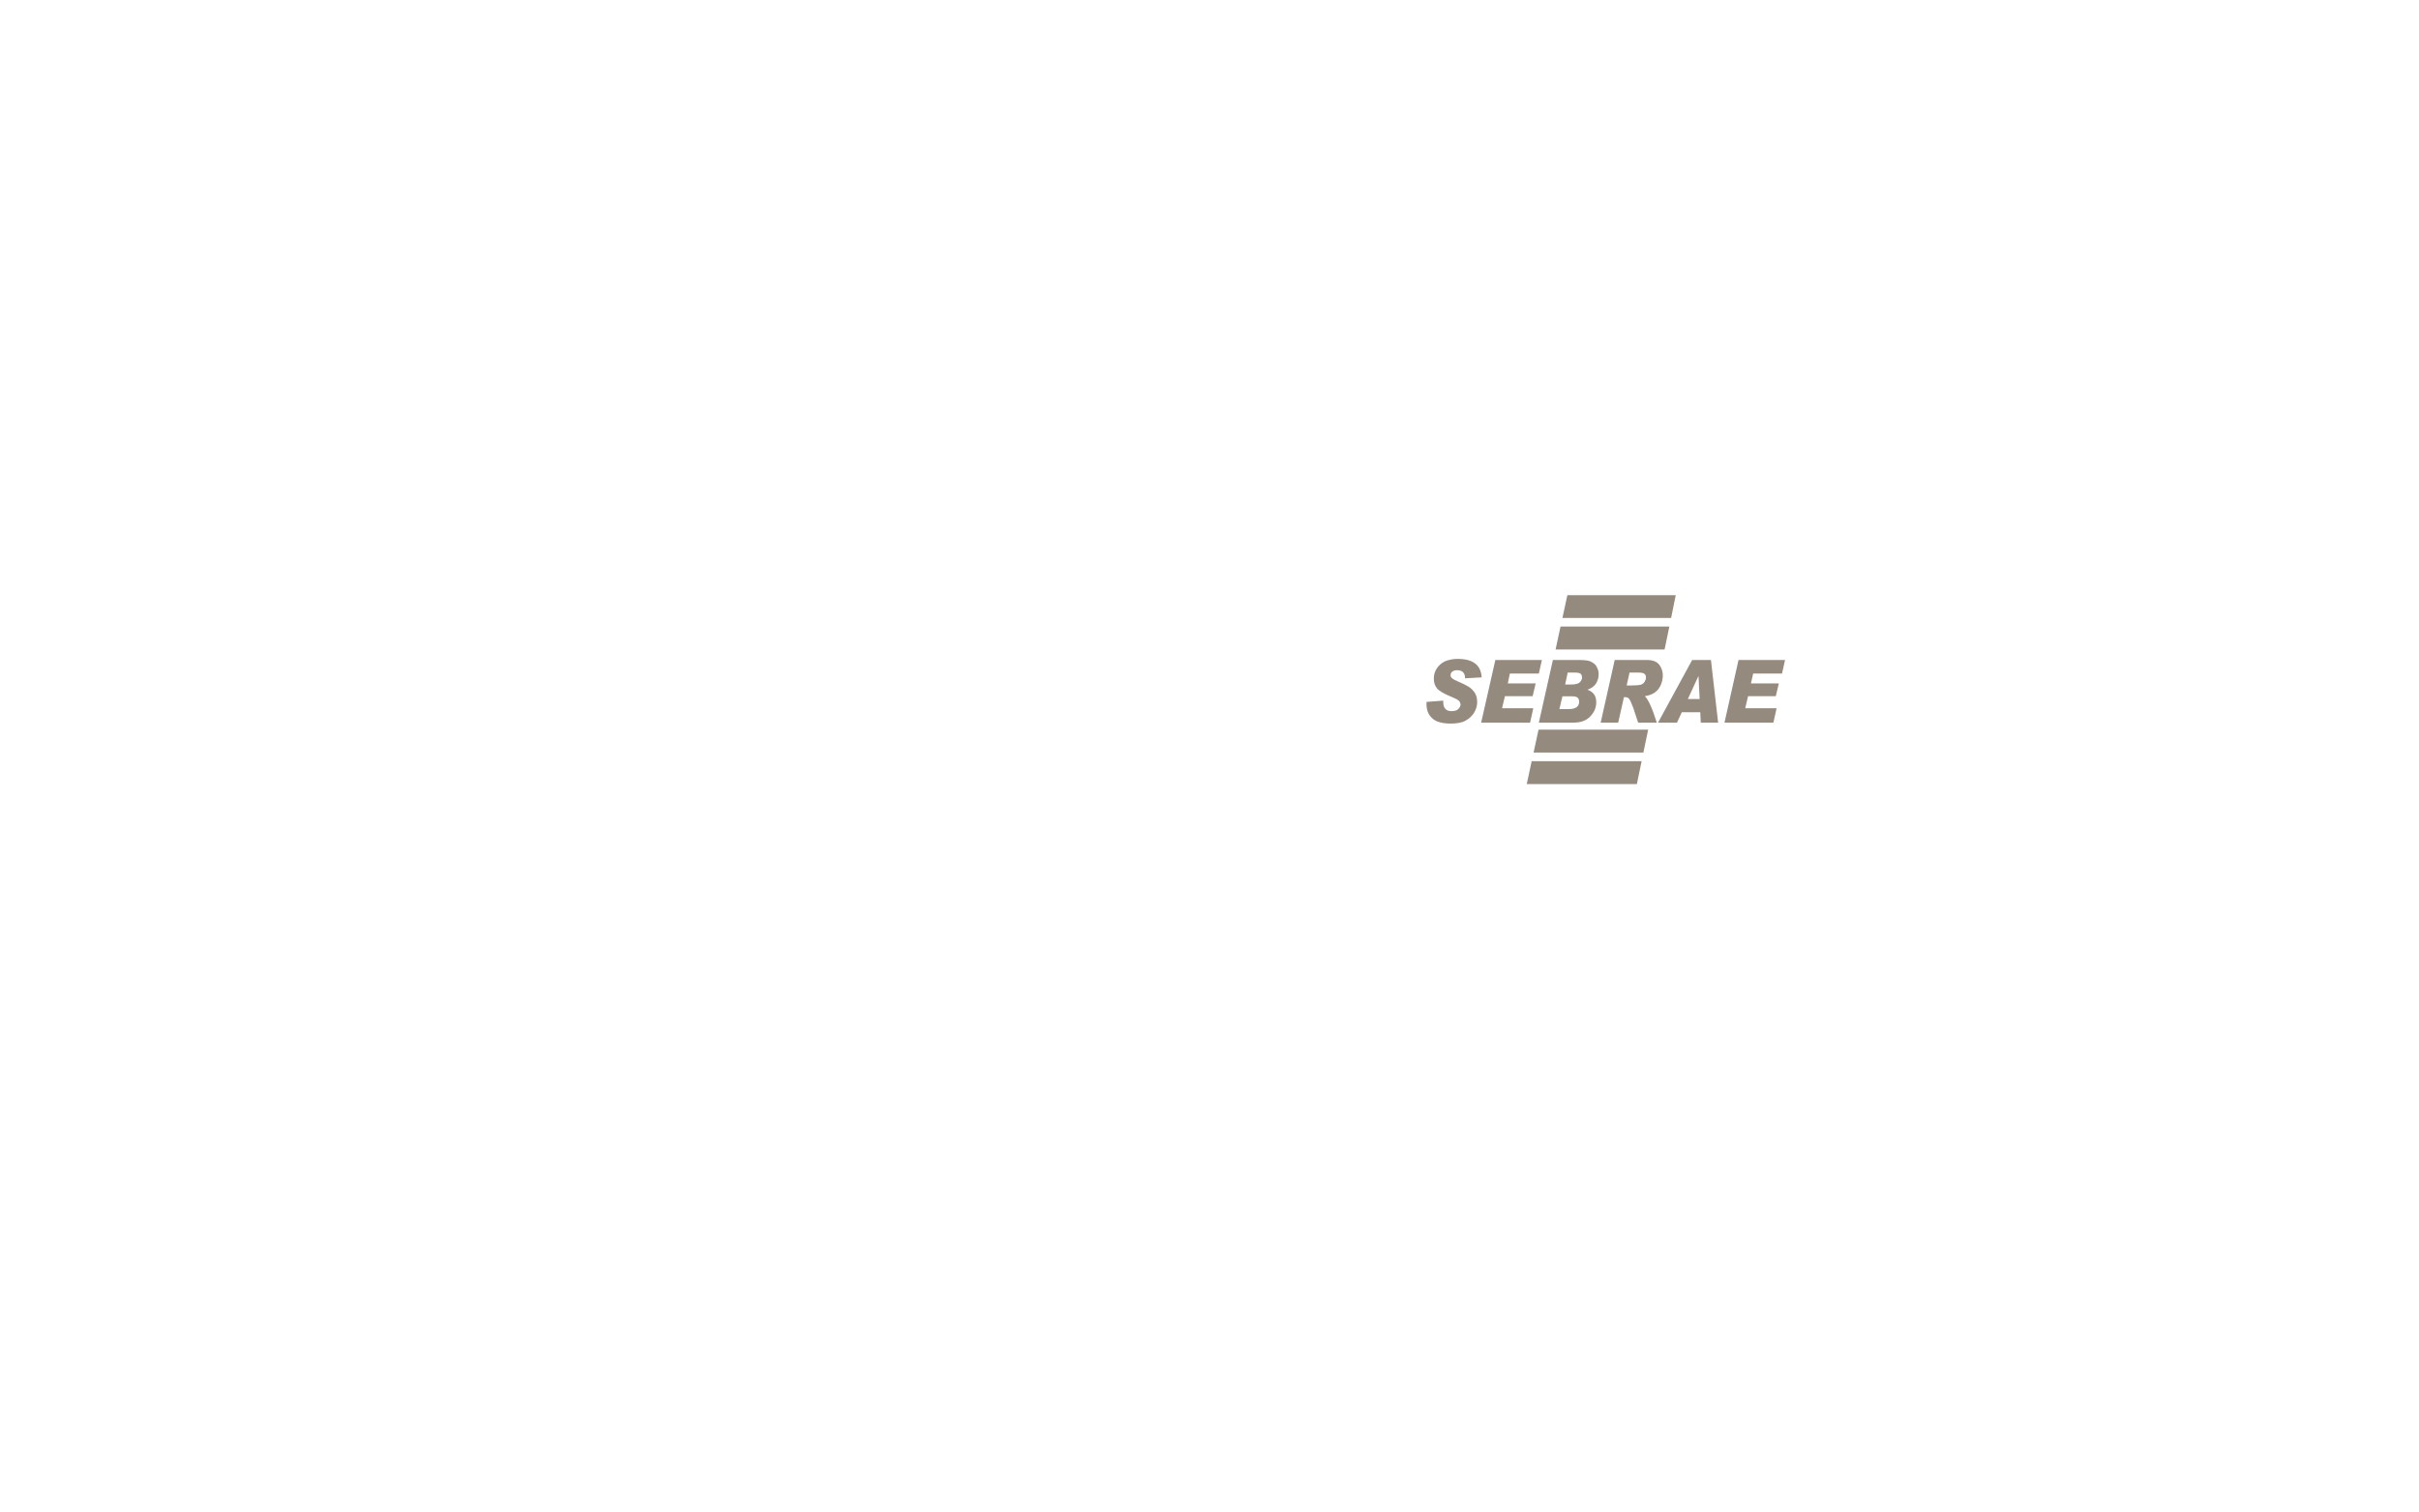
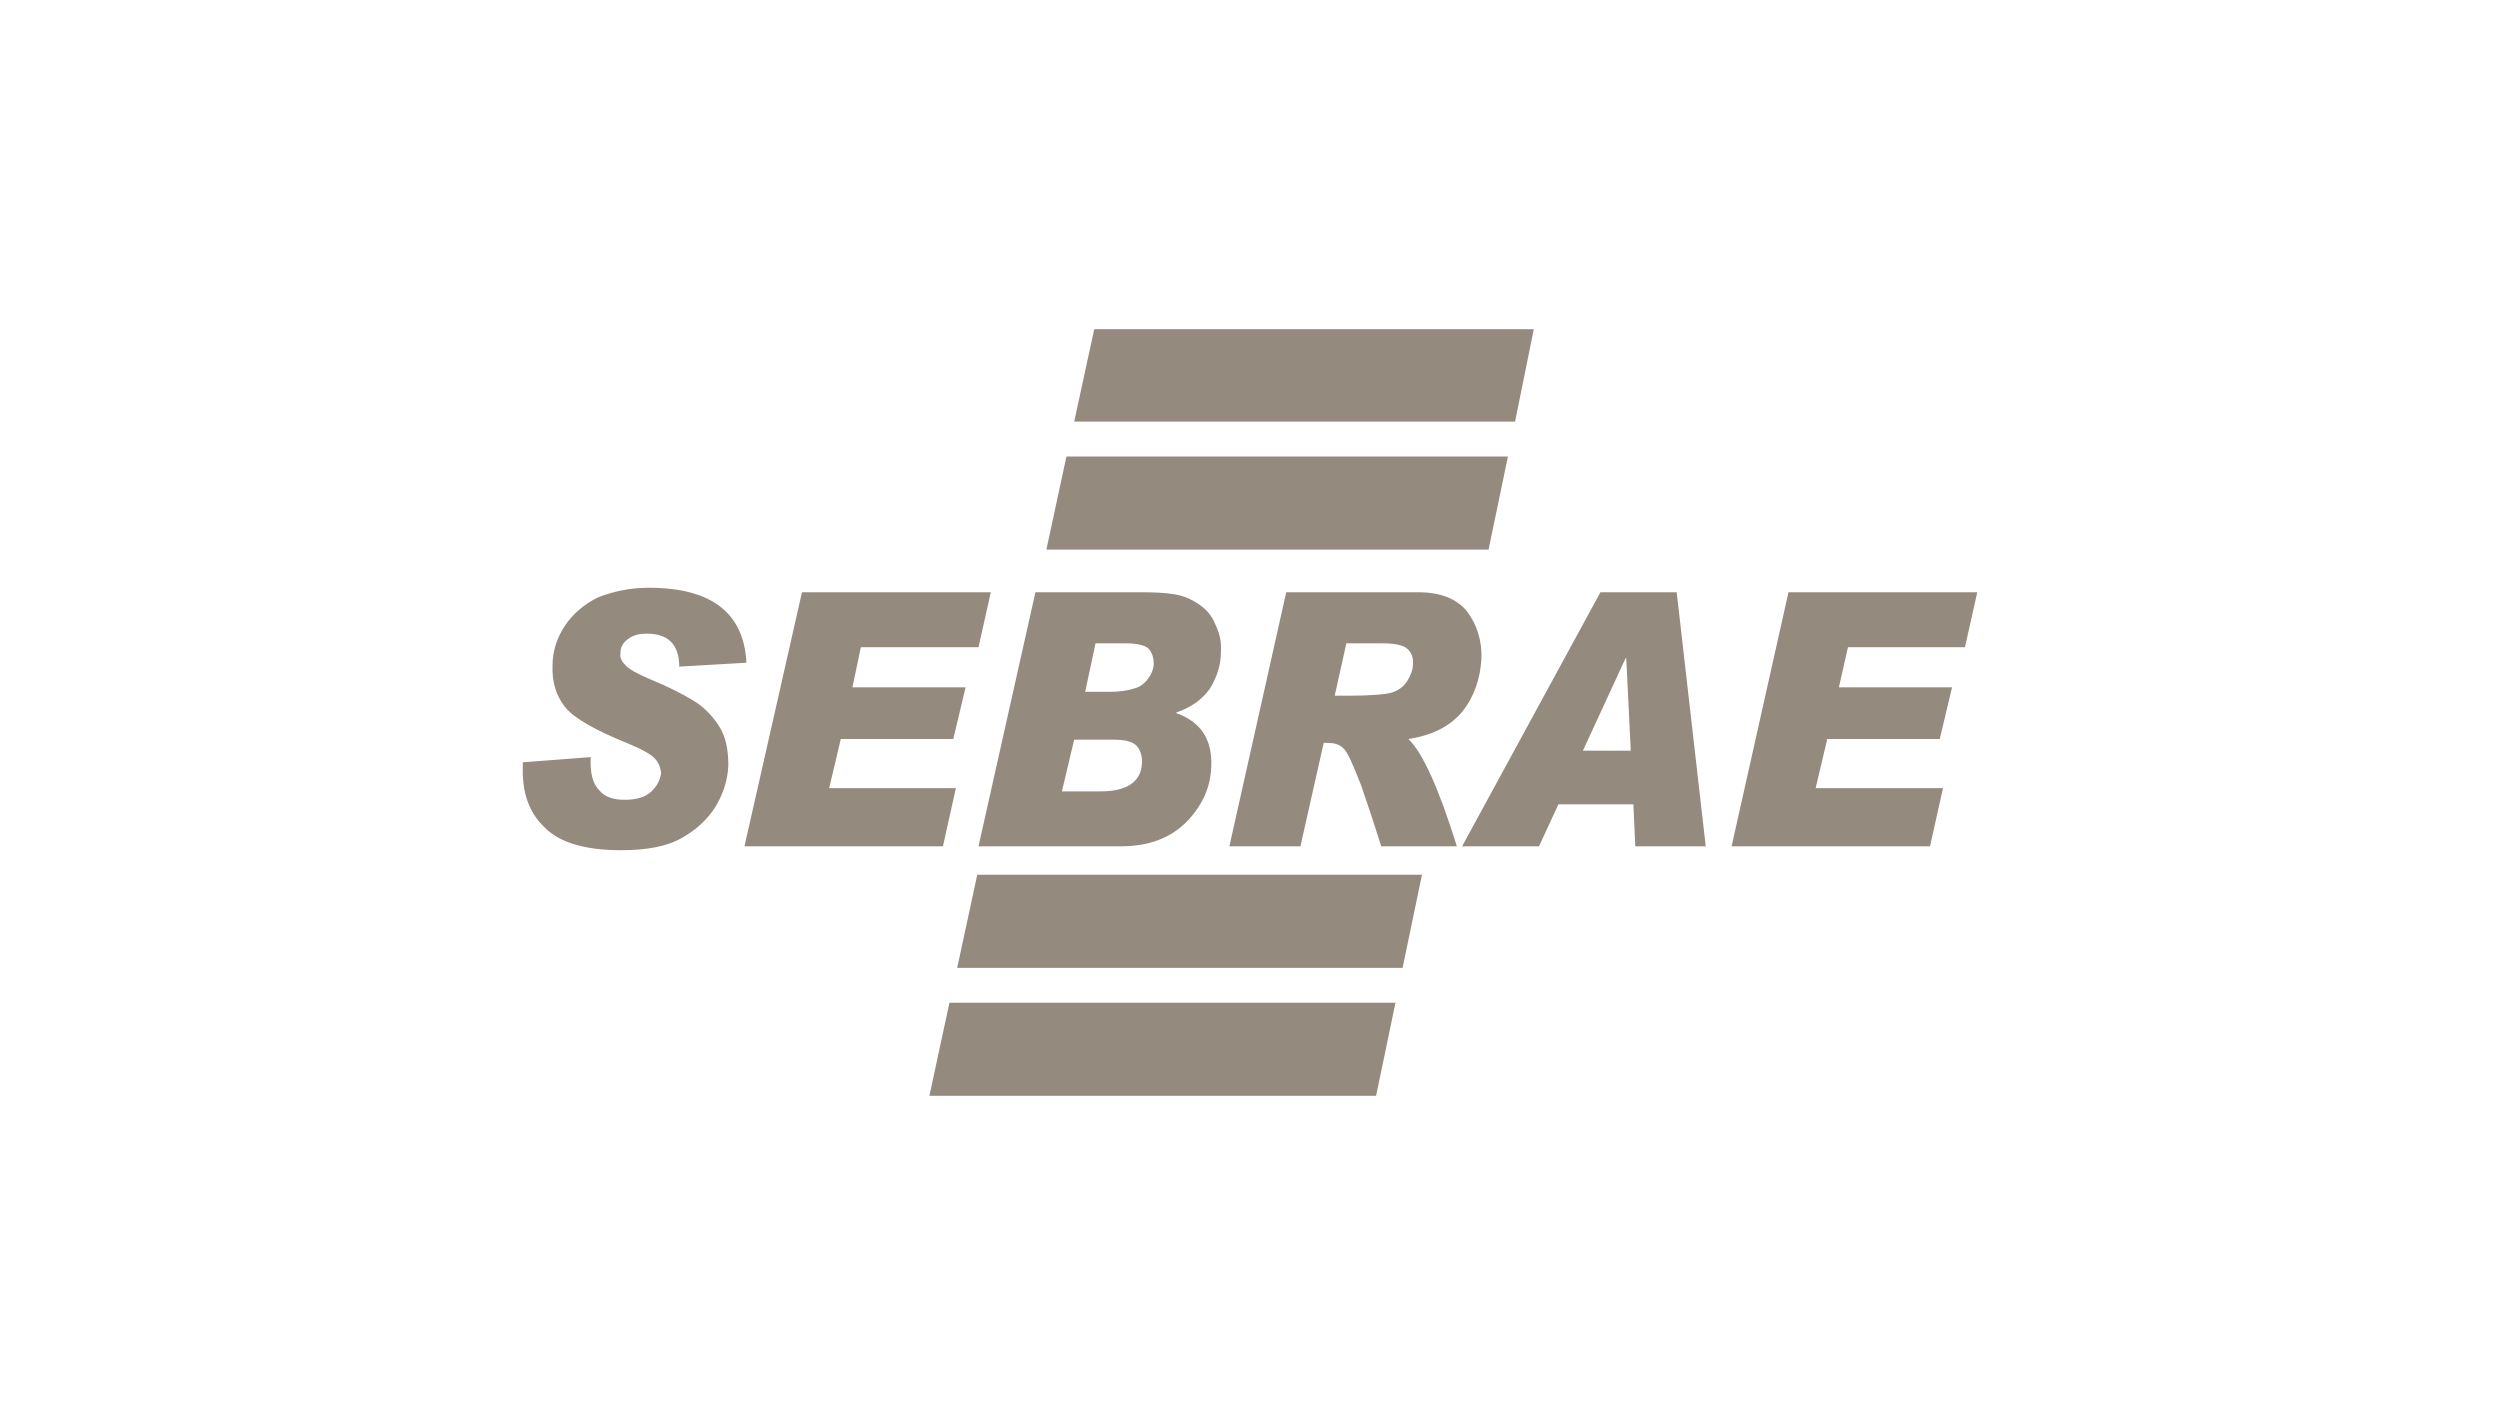
- <svg xmlns="http://www.w3.org/2000/svg" version="1.0" id="Layer_1" x="0px" y="0px" width="1280px" height="800px" viewBox="0 0 1280 800" enable-background="new 0 0 1280 800" xml:space="preserve">
+ <svg xmlns="http://www.w3.org/2000/svg" version="1.1" id="Layer_1" x="0px" y="0px" width="300px" height="171px" viewBox="0 0 300 171" enable-background="new 0 0 300 171" xml:space="preserve">
  <g>
-     <path fill-rule="evenodd" clip-rule="evenodd" fill="#958A7E" d="M784.006,358.511l-8.768,0.506c0-2.867-1.435-4.3-4.217-4.3   c-1.096,0-1.938,0.253-2.529,0.759c-0.674,0.505-0.928,1.096-0.928,1.855c-0.084,0.505,0.169,1.012,0.675,1.517   c0.422,0.506,1.519,1.097,3.288,1.855c2.276,0.927,4.048,1.855,5.48,2.697c1.434,0.843,2.529,2.024,3.372,3.289   c0.929,1.433,1.266,3.12,1.266,5.228c-0.084,1.939-0.674,3.71-1.688,5.396c-1.011,1.603-2.527,3.036-4.383,4.047   c-1.856,1.096-4.554,1.603-7.927,1.603c-4.721,0-8.094-1.012-10.033-3.036c-2.023-1.939-2.867-4.553-2.781-7.756v-0.675   l8.852-0.674c-0.085,2.023,0.254,3.457,1.097,4.301c0.759,0.927,1.855,1.264,3.372,1.264c1.519,0,2.614-0.337,3.373-1.012   c0.844-0.759,1.18-1.518,1.35-2.445c-0.085-0.675-0.254-1.265-0.76-1.855c-0.505-0.59-1.687-1.265-3.541-2.024   c-4.385-1.771-7.167-3.373-8.263-4.806c-1.181-1.517-1.687-3.288-1.602-5.396c0-1.855,0.59-3.626,1.602-5.143   c1.011-1.518,2.445-2.782,4.3-3.71c1.939-0.759,4.131-1.265,6.661-1.265C779.453,348.73,783.67,352.018,784.006,358.511   L784.006,358.511z M815.879,349.32l-1.603,7.167h-15.346l-1.096,5.228h14.755l-1.603,6.746h-14.67l-1.519,6.408h16.526   l-1.686,7.588h-25.887l7.504-33.137H815.879L815.879,349.32z M821.696,349.32h13.912c1.687,0,3.119,0.084,4.131,0.253   c1.182,0.169,2.194,0.591,3.205,1.265c1.012,0.675,1.771,1.518,2.191,2.614c0.592,1.181,0.844,2.361,0.76,3.625   c0,1.687-0.507,3.289-1.434,4.806c-1.013,1.433-2.445,2.445-4.384,3.12v0.084c3.119,1.096,4.721,3.373,4.553,6.999   c-0.085,2.614-1.097,4.975-3.205,7.166c-2.108,2.108-4.89,3.205-8.599,3.205h-18.551L821.696,349.32L821.696,349.32z    M828.188,362.305h3.12c1.434,0,2.444-0.168,3.205-0.421c0.758-0.168,1.347-0.59,1.854-1.265c0.505-0.674,0.758-1.349,0.758-2.023   c0-0.843-0.253-1.433-0.675-1.939c-0.506-0.421-1.433-0.674-2.951-0.674h-3.963L828.188,362.305L828.188,362.305z M825.154,375.29   h5.057c3.458,0,5.313-1.265,5.397-3.794c0-0.927-0.254-1.686-0.759-2.191c-0.506-0.506-1.433-0.759-3.035-0.759h-5.06   L825.154,375.29L825.154,375.29z M854.411,349.32h17.201c2.951,0,5.058,0.844,6.408,2.53c1.265,1.687,1.939,3.794,1.854,6.155   c-0.168,2.613-0.928,4.89-2.444,6.83c-1.519,1.855-3.795,3.12-7.083,3.626c1.854,1.771,3.963,6.408,6.322,13.996h-9.864   c-0.758-2.445-1.602-4.975-2.614-7.926c-1.096-2.782-1.77-4.384-2.36-4.891c-0.506-0.505-1.265-0.674-2.023-0.674h-0.506   l-3.036,13.491h-9.273L854.411,349.32L854.411,349.32z M860.735,362.811h1.771c2.95,0,4.89-0.169,5.733-0.422   c0.928-0.336,1.603-0.843,2.023-1.602c0.422-0.759,0.674-1.349,0.674-2.023c0.085-0.928-0.168-1.518-0.674-2.023   c-0.505-0.506-1.602-0.759-3.288-0.759h-4.722L860.735,362.811L860.735,362.811z M909.133,382.457h-9.19l-0.253-5.48h-9.78   l-2.53,5.48h-10.033l18.043-33.137h9.95L909.133,382.457L909.133,382.457z M899.353,369.978l-0.591-12.058h-0.085l-5.564,12.058   H899.353L899.353,369.978z M944.546,349.32l-1.602,7.167h-15.261l-1.182,5.228h14.756l-1.603,6.746h-14.671l-1.517,6.408h16.61   l-1.687,7.588h-25.886l7.42-33.137H944.546L944.546,349.32z" />
-     <path fill-rule="evenodd" clip-rule="evenodd" fill="#958A7E" d="M829.369,315.003h57.336l-2.445,12.058h-57.505L829.369,315.003   L829.369,315.003z M825.743,331.614h57.589l-2.529,12.141h-57.674L825.743,331.614L825.743,331.614z M814.108,386.167h58.009   l-2.529,12.142h-58.094L814.108,386.167L814.108,386.167z M810.481,402.861h58.18l-2.529,12.142h-58.264L810.481,402.861   L810.481,402.861z" />
+     <path fill="#958A7E" d="M89.573,79.527l-8.067,0.467c0-2.638-1.321-3.957-3.879-3.957c-1.008,0-1.783,0.233-2.326,0.699   c-0.621,0.463-0.854,1.008-0.854,1.705c-0.077,0.465,0.156,0.931,0.623,1.396c0.388,0.465,1.396,1.01,3.023,1.707   c2.093,0.852,3.726,1.706,5.042,2.481c1.319,0.775,2.327,1.861,3.102,3.025c0.855,1.318,1.164,2.87,1.164,4.811   c-0.077,1.784-0.62,3.414-1.552,4.964c-0.93,1.476-2.325,2.793-4.033,3.724c-1.706,1.008-4.19,1.476-7.292,1.476   c-4.345,0-7.448-0.931-9.23-2.795c-1.86-1.782-2.637-4.188-2.558-7.135v-0.62l8.144-0.621c-0.079,1.861,0.233,3.181,1.011,3.958   c0.697,0.852,1.705,1.162,3.1,1.162c1.399,0,2.404-0.311,3.104-0.931c0.777-0.699,1.086-1.396,1.243-2.249   c-0.078-0.622-0.234-1.165-0.7-1.707c-0.463-0.542-1.552-1.164-3.258-1.861c-4.034-1.629-6.593-3.103-7.603-4.422   c-1.085-1.396-1.551-3.024-1.473-4.964c0-1.706,0.542-3.337,1.473-4.733s2.25-2.559,3.957-3.412   c1.784-0.699,3.801-1.165,6.127-1.165C85.385,70.53,89.264,73.554,89.573,79.527L89.573,79.527z M118.896,71.071l-1.474,6.594   h-14.12l-1.008,4.811h13.575l-1.476,6.207h-13.496l-1.398,5.896h15.205l-1.553,6.98H89.335l6.903-30.487H118.896L118.896,71.071z    M124.25,71.071h12.799c1.552,0,2.868,0.077,3.801,0.233c1.088,0.156,2.018,0.544,2.949,1.165c0.932,0.621,1.628,1.396,2.014,2.404   c0.544,1.087,0.776,2.173,0.699,3.335c0,1.552-0.465,3.026-1.319,4.422c-0.931,1.319-2.25,2.25-4.032,2.87v0.077   c2.87,1.009,4.343,3.104,4.188,6.44c-0.079,2.404-1.01,4.576-2.949,6.593c-1.938,1.938-4.499,2.948-7.912,2.948H117.42   L124.25,71.071L124.25,71.071z M130.22,83.019h2.872c1.32,0,2.248-0.155,2.949-0.388c0.697-0.154,1.24-0.542,1.706-1.163   c0.465-0.622,0.697-1.242,0.697-1.861c0-0.776-0.232-1.319-0.62-1.785c-0.466-0.386-1.32-0.62-2.715-0.62h-3.646L130.22,83.019   L130.22,83.019z M127.43,94.964h4.653c3.182,0,4.888-1.164,4.965-3.489c0-0.854-0.235-1.553-0.699-2.016   c-0.465-0.466-1.319-0.699-2.792-0.699h-4.656L127.43,94.964L127.43,94.964z M154.347,71.071h15.825   c2.713,0,4.652,0.778,5.894,2.329c1.164,1.552,1.784,3.489,1.707,5.661c-0.154,2.403-0.855,4.499-2.25,6.284   c-1.396,1.706-3.491,2.871-6.515,3.337c1.705,1.629,3.646,5.896,5.816,12.876h-9.076c-0.697-2.25-1.474-4.578-2.404-7.292   c-1.008-2.561-1.628-4.034-2.171-4.501c-0.465-0.464-1.164-0.62-1.861-0.62h-0.466l-2.794,12.412h-8.529L154.347,71.071   L154.347,71.071z M160.165,83.484h1.63c2.715,0,4.499-0.155,5.275-0.388c0.854-0.309,1.474-0.776,1.858-1.473   c0.388-0.699,0.619-1.242,0.619-1.862c0.079-0.854-0.154-1.396-0.619-1.861c-0.464-0.466-1.474-0.697-3.024-0.697h-4.345   L160.165,83.484L160.165,83.484z M204.689,101.559h-8.454l-0.231-5.042h-8.997l-2.327,5.042h-9.23l16.6-30.487h9.153   L204.689,101.559L204.689,101.559z M195.692,90.077l-0.544-11.093h-0.077l-5.119,11.093H195.692L195.692,90.077z M237.271,71.071   l-1.474,6.594h-14.04l-1.088,4.811h13.576l-1.476,6.207h-13.496l-1.396,5.896h15.28l-1.554,6.98h-23.812l6.826-30.487H237.271   L237.271,71.071z" />
+     <path fill="#958A7E" d="M131.308,39.5h52.749l-2.25,11.094h-52.903L131.308,39.5L131.308,39.5z M127.973,54.782h52.98l-2.327,11.17   h-53.06L127.973,54.782L127.973,54.782z M117.269,104.971h53.368l-2.326,11.172h-53.448L117.269,104.971L117.269,104.971z    M113.932,120.331h53.526L165.13,131.5h-53.603L113.932,120.331L113.932,120.331z" />
  </g>
</svg>
